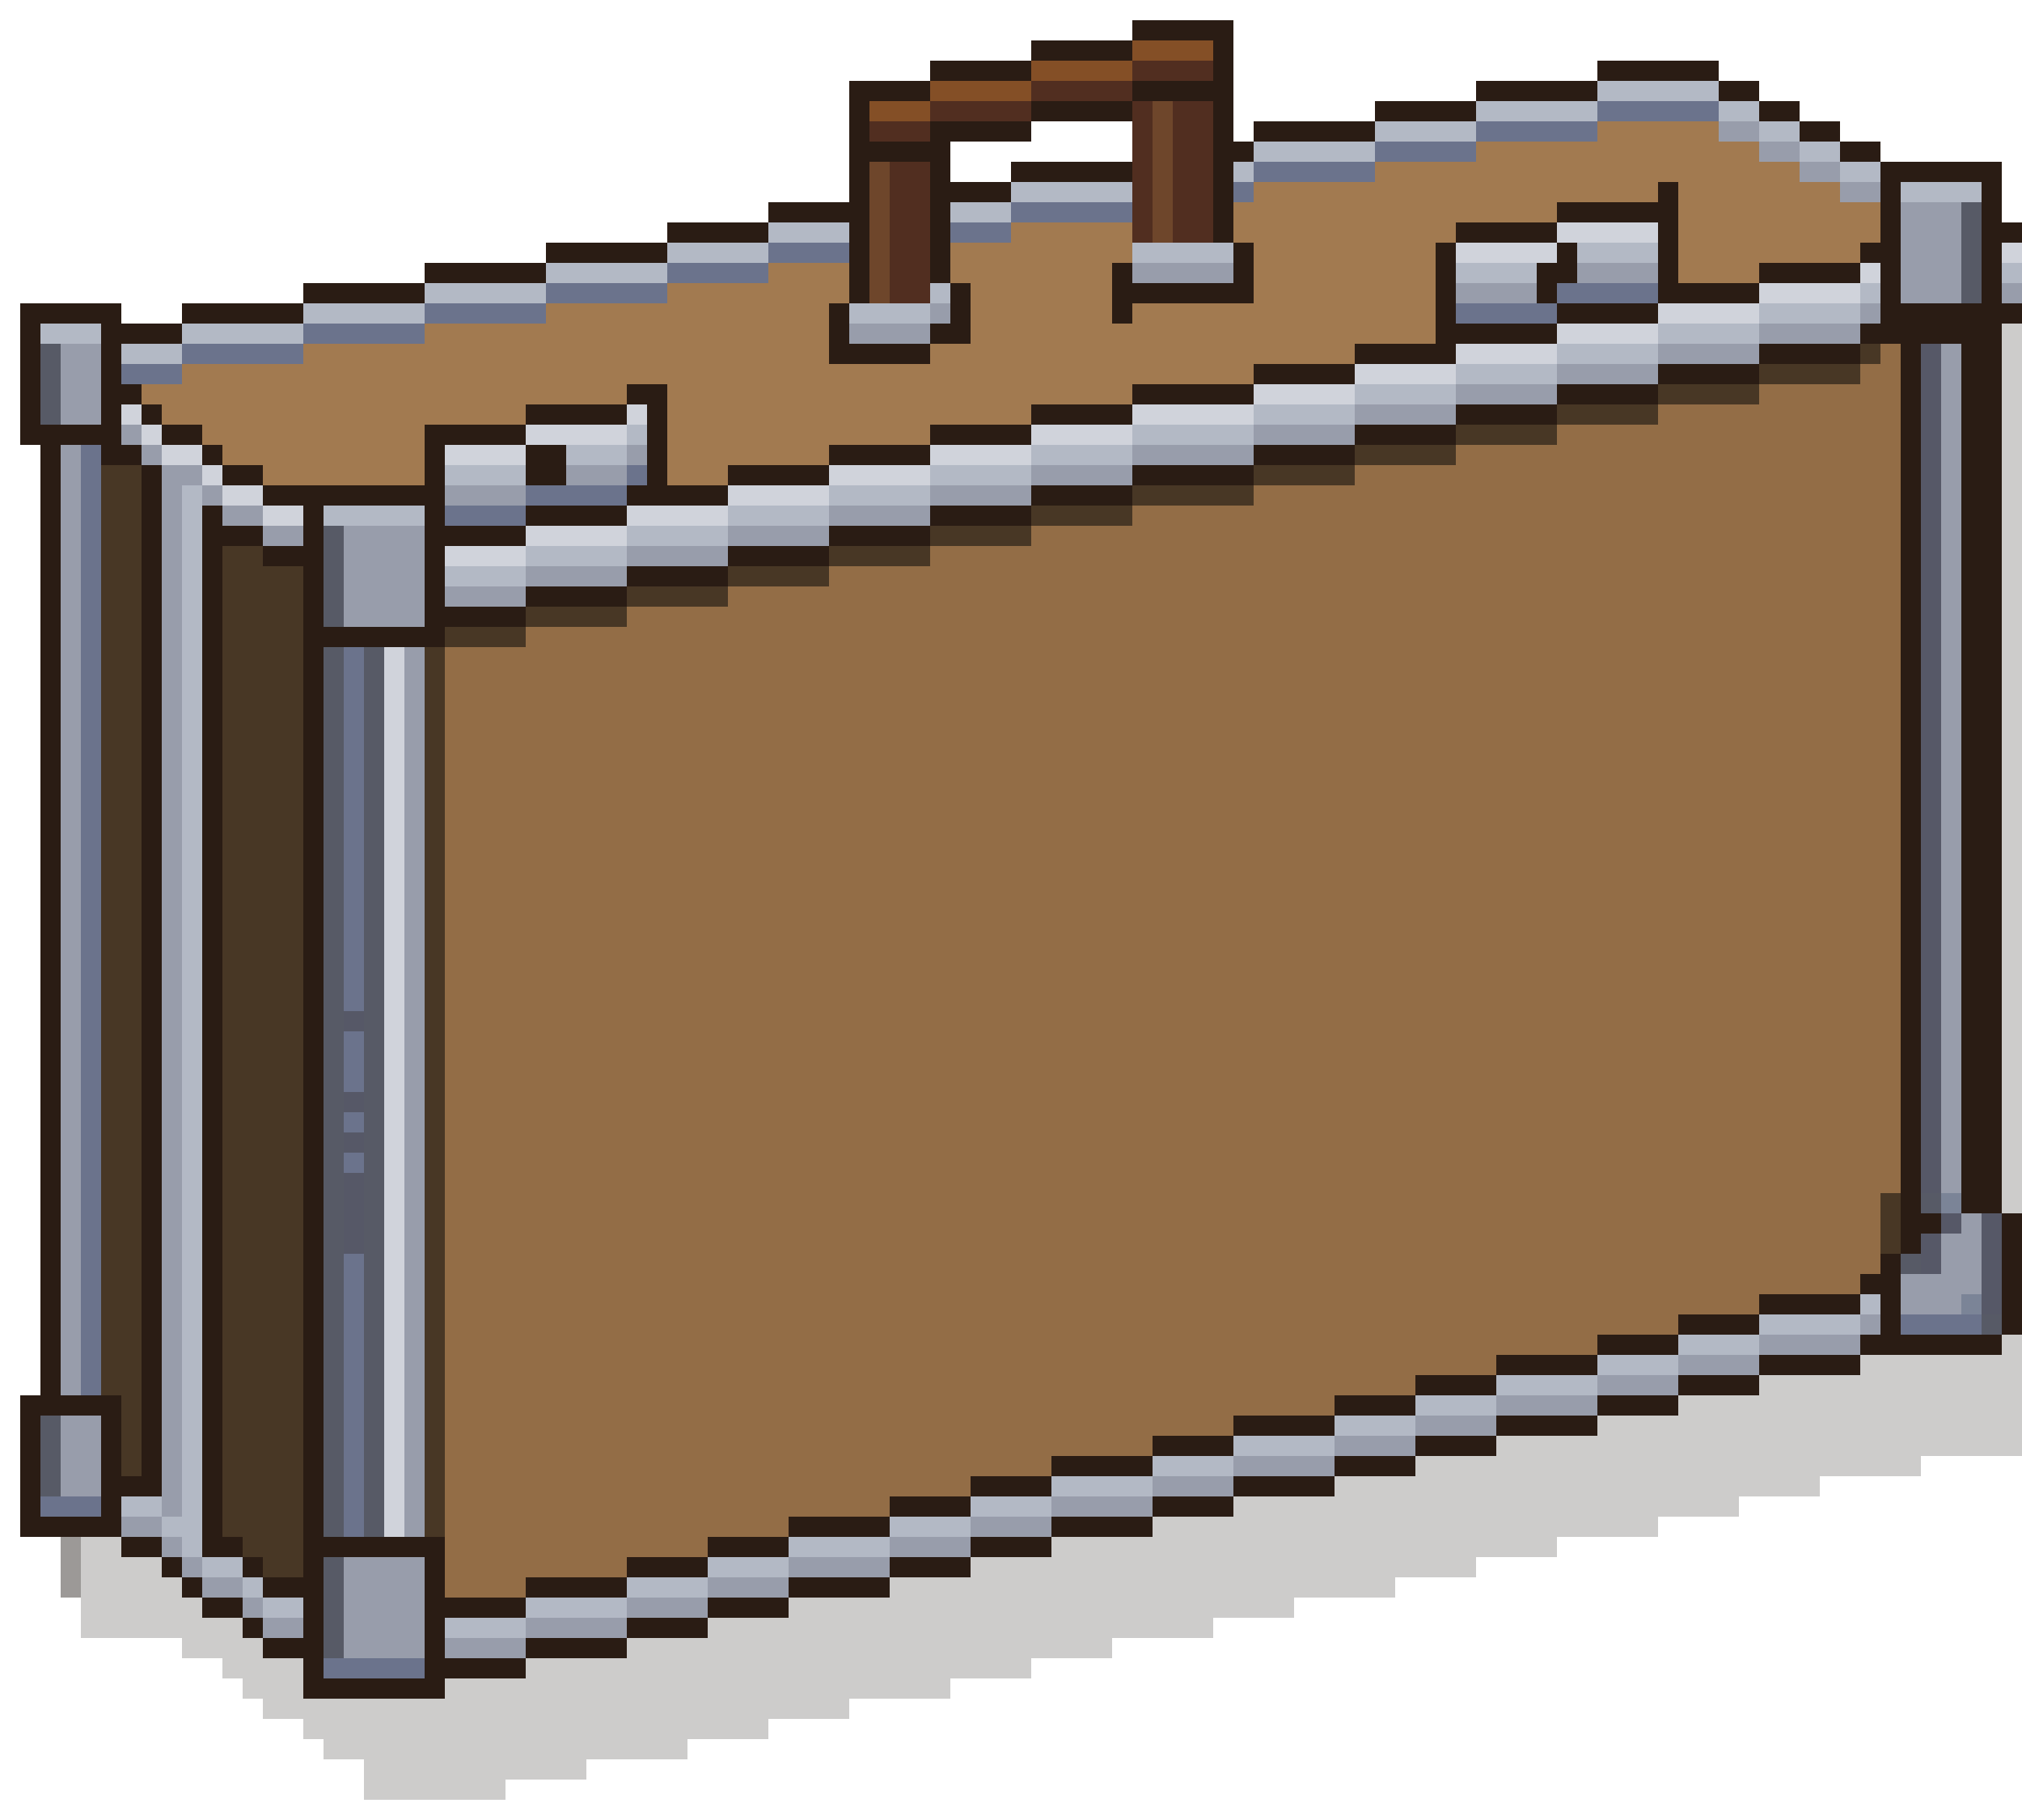
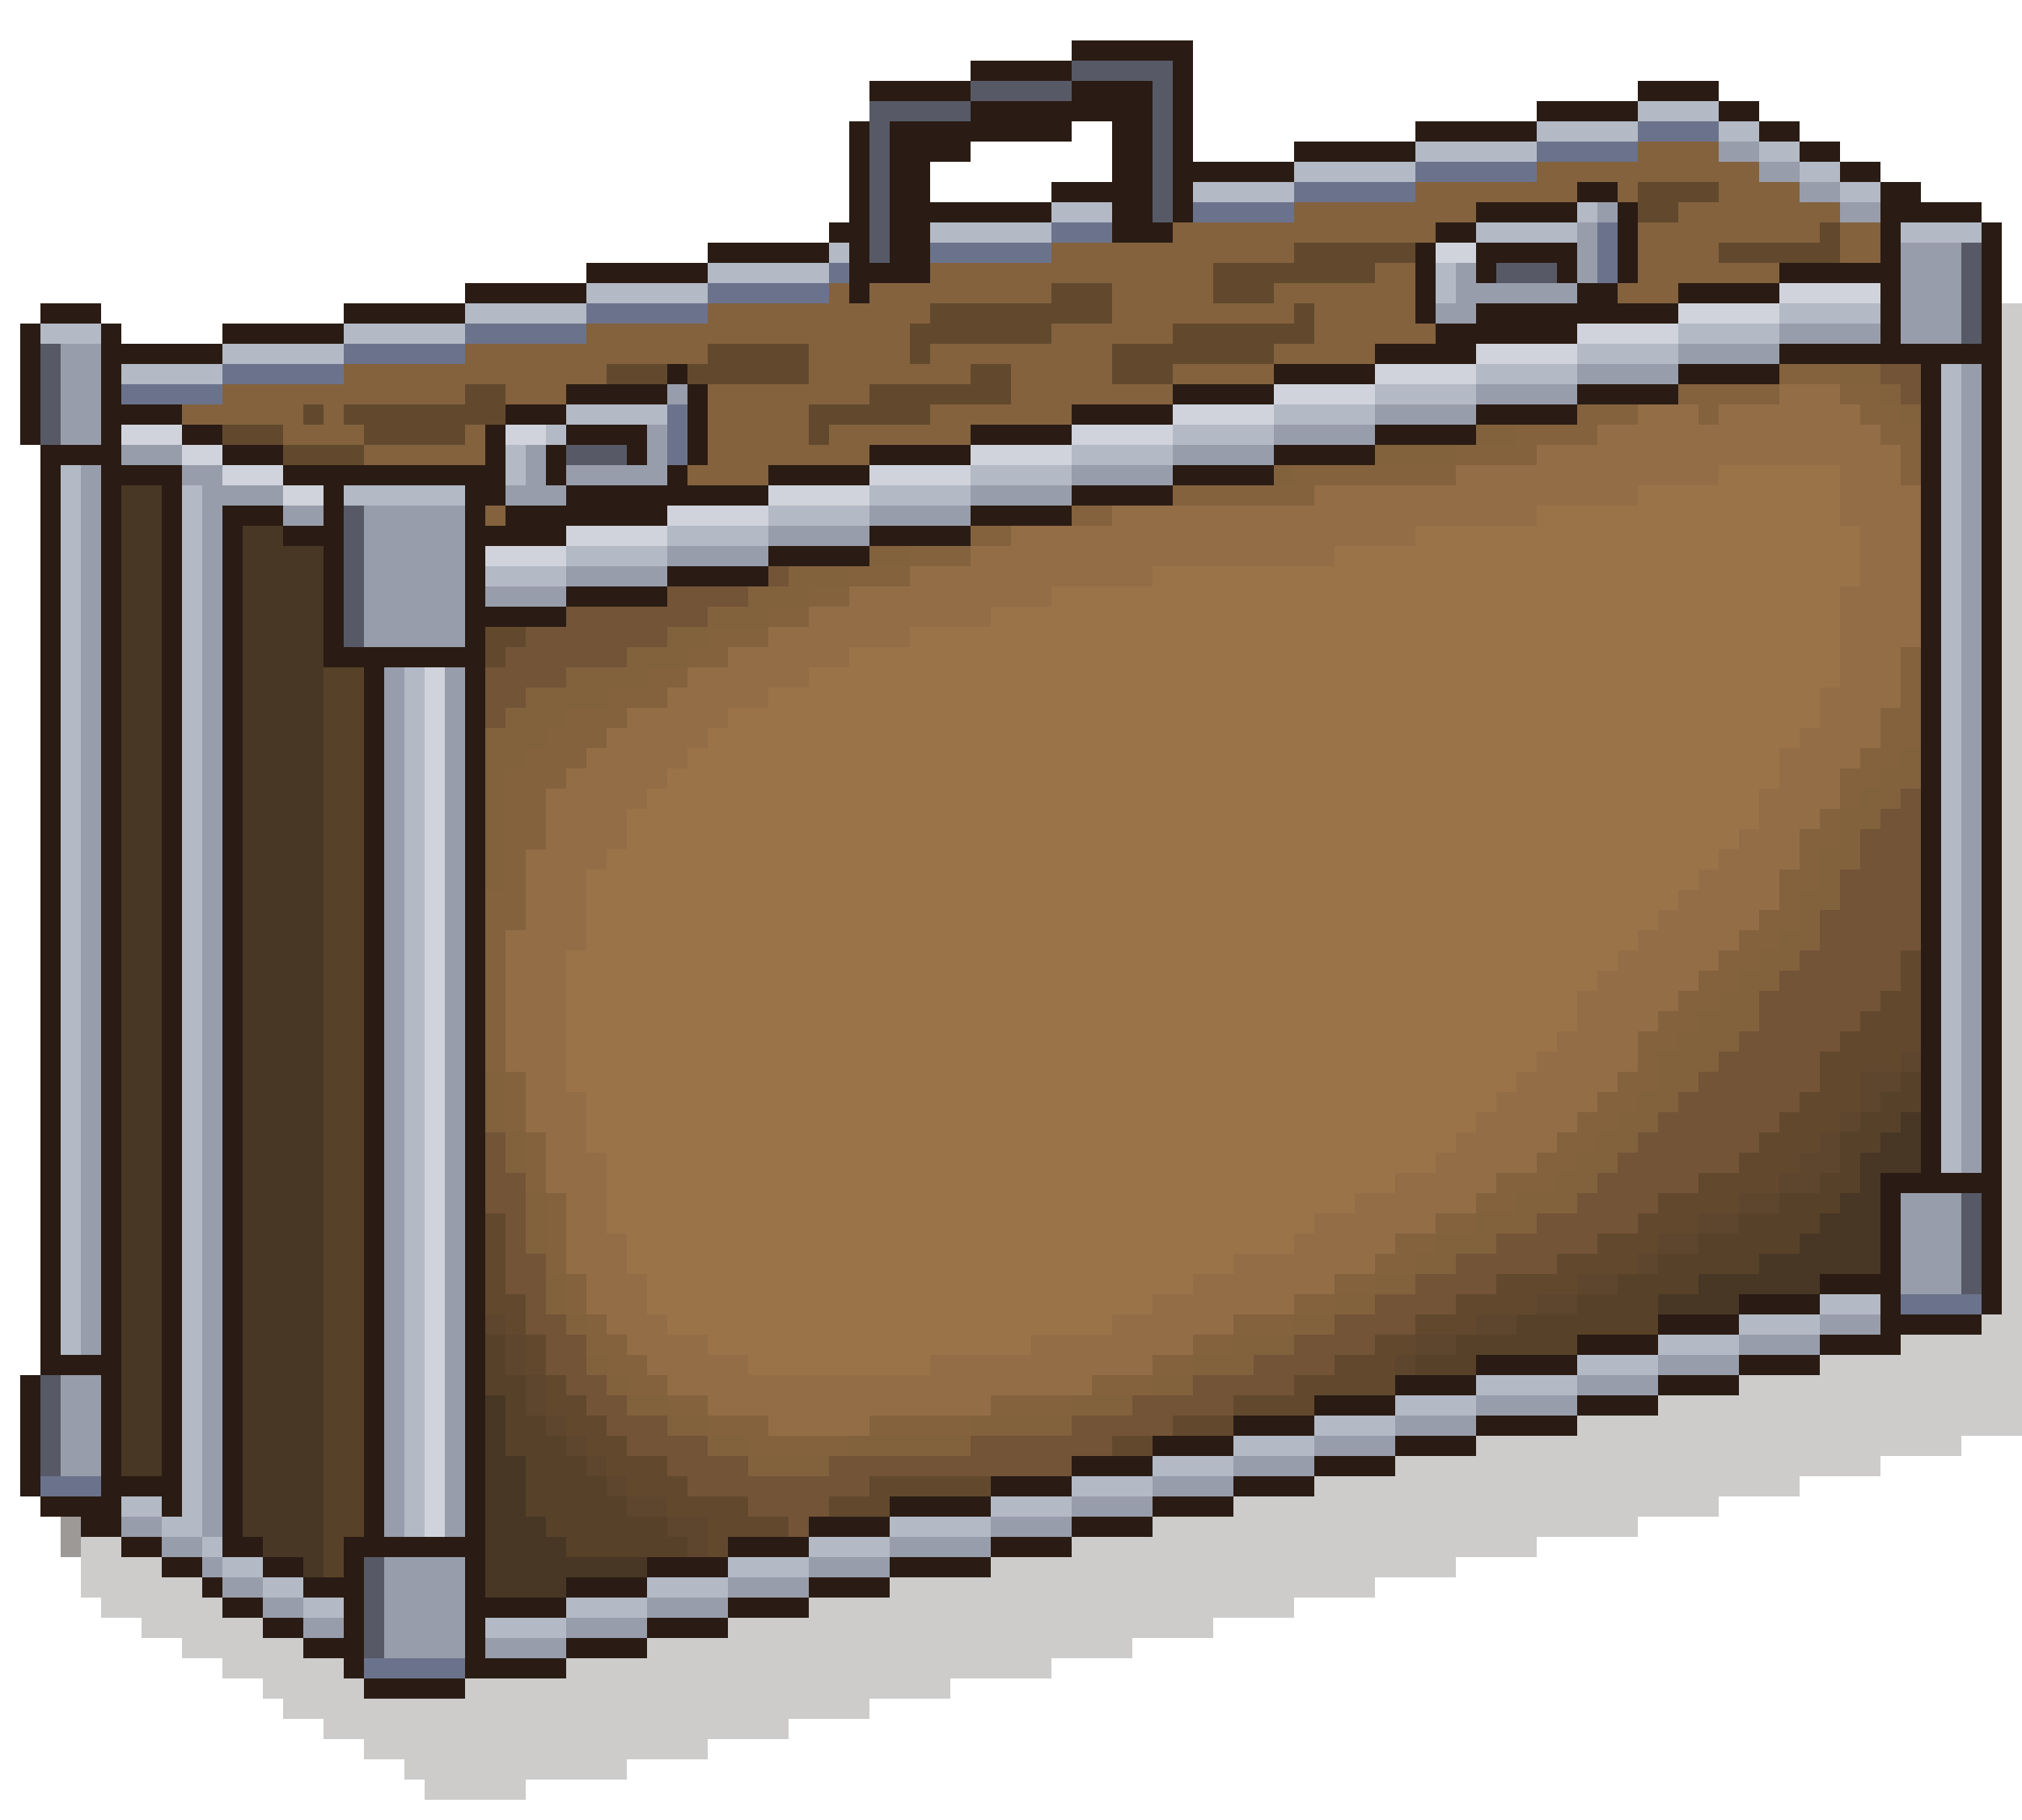
<svg xmlns="http://www.w3.org/2000/svg" viewBox="0 0 100 90" width="100" height="90" shape-rendering="crispEdges">
-   <path fill="#936d46" d="M93 17h1v1h-1zM92 18h2v1h-2zM87 19h7v1h-7zM82 20h12v1h-12zM77 21h17v1h-17zM72 22h22v1h-22zM67 23h27v1h-27zM62 24h32v1h-32zM56 25h38v1h-38zM51 26h43v1h-43zM46 27h48v1h-48zM41 28h53v1h-53zM36 29h58v1h-58zM31 30h63v1h-63zM26 31h68v1h-68zM22 32h72v27h-72zM22 59h71v4h-71zM22 63h70v1h-70zM22 64h65v1h-65zM22 65h61v1h-61zM22 66h57v1h-57zM22 67h52v1h-52zM22 68h48v1h-48zM22 69h44v1h-44zM22 70h39v1h-39zM22 71h35v1h-35zM22 72h30v1h-30zM22 73h26v1h-26zM22 74h22v1h-22zM22 75h17v1h-17zM22 76h13v1h-13zM22 77h9v1h-9zM22 78h4v1h-4z" />
-   <path fill="#2a1c14" d="M56 1h5v1h-5zM51 2h5v1h-5zM60 2h1v2h-1zM46 3h5v1h-5zM79 3h6v1h-6zM42 4h4v1h-4zM56 4h5v1h-5zM73 4h6v1h-6zM85 4h2v1h-2zM42 5h1v2h-1zM51 5h5v1h-5zM60 5h1v2h-1zM68 5h5v1h-5zM87 5h2v1h-2zM46 6h5v1h-5zM62 6h6v1h-6zM89 6h2v1h-2zM42 7h5v1h-5zM60 7h2v1h-2zM91 7h2v1h-2zM42 8h1v2h-1zM46 8h1v1h-1zM50 8h6v1h-6zM60 8h1v4h-1zM93 8h6v1h-6zM46 9h4v1h-4zM82 9h1v1h-1zM93 9h1v3h-1zM98 9h1v2h-1zM38 10h5v1h-5zM46 10h1v4h-1zM77 10h6v1h-6zM33 11h5v1h-5zM42 11h1v4h-1zM72 11h5v1h-5zM82 11h1v3h-1zM98 11h2v1h-2zM27 12h6v1h-6zM61 12h1v2h-1zM71 12h1v4h-1zM77 12h1v1h-1zM92 12h2v1h-2zM98 12h1v3h-1zM21 13h6v1h-6zM55 13h1v1h-1zM76 13h2v1h-2zM87 13h5v1h-5zM93 13h1v2h-1zM15 14h6v1h-6zM47 14h1v2h-1zM55 14h7v1h-7zM76 14h1v1h-1zM82 14h5v1h-5zM1 15h5v1h-5zM9 15h6v1h-6zM41 15h1v2h-1zM55 15h1v1h-1zM77 15h5v1h-5zM93 15h7v1h-7zM1 16h1v5h-1zM5 16h4v1h-4zM46 16h2v1h-2zM71 16h6v1h-6zM92 16h7v1h-7zM5 17h1v2h-1zM41 17h5v1h-5zM67 17h5v1h-5zM87 17h5v1h-5zM94 17h1v43h-1zM97 17h2v43h-2zM62 18h5v1h-5zM82 18h5v1h-5zM5 19h2v1h-2zM31 19h2v1h-2zM56 19h6v1h-6zM77 19h5v1h-5zM5 20h1v1h-1zM7 20h1v1h-1zM26 20h5v1h-5zM32 20h1v4h-1zM51 20h5v1h-5zM72 20h5v1h-5zM1 21h5v1h-5zM8 21h2v1h-2zM21 21h5v1h-5zM46 21h5v1h-5zM67 21h5v1h-5zM2 22h1v47h-1zM5 22h2v1h-2zM10 22h1v1h-1zM21 22h1v2h-1zM26 22h2v2h-2zM41 22h5v1h-5zM62 22h5v1h-5zM7 23h1v50h-1zM11 23h2v1h-2zM36 23h5v1h-5zM56 23h6v1h-6zM13 24h9v1h-9zM31 24h5v1h-5zM51 24h5v1h-5zM10 25h1v1h-1zM15 25h1v2h-1zM21 25h1v1h-1zM26 25h5v1h-5zM46 25h5v1h-5zM10 26h3v1h-3zM21 26h5v1h-5zM41 26h5v1h-5zM10 27h1v49h-1zM13 27h3v1h-3zM21 27h1v3h-1zM36 27h5v1h-5zM15 28h1v3h-1zM31 28h5v1h-5zM26 29h5v1h-5zM21 30h5v1h-5zM15 31h7v1h-7zM15 32h1v44h-1zM94 60h2v1h-2zM99 60h1v6h-1zM94 61h1v1h-1zM93 62h1v1h-1zM92 63h2v1h-2zM87 64h5v1h-5zM93 64h1v2h-1zM83 65h4v1h-4zM79 66h4v1h-4zM92 66h7v1h-7zM74 67h5v1h-5zM87 67h5v1h-5zM70 68h4v1h-4zM83 68h4v1h-4zM1 69h5v1h-5zM66 69h4v1h-4zM79 69h4v1h-4zM1 70h1v5h-1zM5 70h1v3h-1zM61 70h5v1h-5zM74 70h5v1h-5zM57 71h4v1h-4zM70 71h4v1h-4zM52 72h5v1h-5zM66 72h4v1h-4zM5 73h3v1h-3zM48 73h4v1h-4zM61 73h5v1h-5zM5 74h1v1h-1zM44 74h4v1h-4zM57 74h4v1h-4zM1 75h5v1h-5zM39 75h5v1h-5zM52 75h5v1h-5zM6 76h2v1h-2zM10 76h2v1h-2zM15 76h7v1h-7zM35 76h4v1h-4zM48 76h4v1h-4zM8 77h1v1h-1zM12 77h1v1h-1zM15 77h1v1h-1zM21 77h1v2h-1zM31 77h4v1h-4zM44 77h4v1h-4zM9 78h1v1h-1zM13 78h3v1h-3zM26 78h5v1h-5zM39 78h5v1h-5zM10 79h2v1h-2zM15 79h1v2h-1zM21 79h5v1h-5zM35 79h4v1h-4zM12 80h1v1h-1zM21 80h1v2h-1zM31 80h4v1h-4zM13 81h3v1h-3zM26 81h5v1h-5zM15 82h1v1h-1zM21 82h5v1h-5zM15 83h7v1h-7z" />
-   <path fill="#a27a50" d="M79 6h6v1h-6zM73 7h14v1h-14zM68 8h21v1h-21zM62 9h20v1h-20zM83 9h8v1h-8zM61 10h16v1h-16zM83 10h10v2h-10zM50 11h6v1h-6zM61 11h11v1h-11zM47 12h9v1h-9zM62 12h9v3h-9zM83 12h9v1h-9zM38 13h4v1h-4zM47 13h8v1h-8zM83 13h4v1h-4zM33 14h9v1h-9zM48 14h7v2h-7zM27 15h14v1h-14zM56 15h15v1h-15zM21 16h20v1h-20zM48 16h23v1h-23zM15 17h26v1h-26zM46 17h21v1h-21zM9 18h53v1h-53zM7 19h24v1h-24zM33 19h23v1h-23zM8 20h18v1h-18zM33 20h18v1h-18zM10 21h11v1h-11zM33 21h13v1h-13zM11 22h10v1h-10zM33 22h8v1h-8zM13 23h8v1h-8zM33 23h3v1h-3z" />
-   <path fill="#989dab" d="M85 6h2v1h-2zM87 7h2v1h-2zM89 8h2v1h-2zM91 9h2v1h-2zM94 10h3v5h-3zM56 13h5v1h-5zM78 13h4v1h-4zM72 14h4v1h-4zM99 14h1v1h-1zM46 15h1v1h-1zM92 15h1v1h-1zM42 16h4v1h-4zM87 16h5v1h-5zM3 17h2v4h-2zM82 17h5v1h-5zM96 17h1v42h-1zM77 18h5v1h-5zM72 19h5v1h-5zM67 20h5v1h-5zM6 21h1v1h-1zM62 21h5v1h-5zM3 22h1v47h-1zM7 22h1v1h-1zM31 22h1v1h-1zM56 22h6v1h-6zM8 23h2v1h-2zM28 23h3v1h-3zM51 23h5v1h-5zM8 24h1v51h-1zM10 24h1v1h-1zM22 24h4v1h-4zM46 24h5v1h-5zM11 25h2v1h-2zM41 25h5v1h-5zM13 26h2v1h-2zM17 26h4v5h-4zM36 26h5v1h-5zM31 27h5v1h-5zM26 28h5v1h-5zM22 29h4v1h-4zM20 32h1v44h-1zM97 60h1v1h-1zM96 61h2v2h-2zM94 63h4v1h-4zM94 64h3v1h-3zM92 65h1v1h-1zM87 66h5v1h-5zM83 67h4v1h-4zM79 68h4v1h-4zM74 69h5v1h-5zM3 70h2v4h-2zM70 70h4v1h-4zM66 71h4v1h-4zM61 72h5v1h-5zM57 73h4v1h-4zM52 74h5v1h-5zM6 75h2v1h-2zM48 75h4v1h-4zM8 76h1v1h-1zM44 76h4v1h-4zM9 77h1v1h-1zM17 77h4v5h-4zM39 77h5v1h-5zM10 78h2v1h-2zM35 78h4v1h-4zM12 79h1v1h-1zM31 79h4v1h-4zM13 80h2v1h-2zM26 80h5v1h-5zM22 81h4v1h-4z" />
-   <path fill="#483725" d="M92 17h1v1h-1zM87 18h5v1h-5zM82 19h5v1h-5zM77 20h5v1h-5zM72 21h5v1h-5zM67 22h5v1h-5zM5 23h2v46h-2zM62 23h5v1h-5zM56 24h6v1h-6zM51 25h5v1h-5zM46 26h5v1h-5zM11 27h2v1h-2zM41 27h5v1h-5zM11 28h4v48h-4zM36 28h5v1h-5zM31 29h5v1h-5zM26 30h5v1h-5zM22 31h4v1h-4zM21 32h1v44h-1zM93 59h1v3h-1zM6 69h1v4h-1zM12 76h3v1h-3zM13 77h2v1h-2z" />
-   <path fill="#b3b9c5" d="M79 4h6v1h-6zM73 5h6v1h-6zM85 5h2v1h-2zM68 6h5v1h-5zM87 6h2v1h-2zM62 7h6v1h-6zM89 7h2v1h-2zM61 8h1v1h-1zM91 8h2v1h-2zM50 9h6v1h-6zM94 9h4v1h-4zM47 10h3v1h-3zM38 11h4v1h-4zM33 12h5v1h-5zM56 12h5v1h-5zM78 12h4v1h-4zM27 13h6v1h-6zM72 13h4v1h-4zM99 13h1v1h-1zM21 14h6v1h-6zM46 14h1v1h-1zM92 14h1v1h-1zM15 15h6v1h-6zM42 15h4v1h-4zM87 15h5v1h-5zM2 16h3v1h-3zM9 16h6v1h-6zM82 16h5v1h-5zM6 17h3v1h-3zM77 17h5v1h-5zM72 18h5v1h-5zM67 19h5v1h-5zM62 20h5v1h-5zM31 21h1v1h-1zM56 21h6v1h-6zM28 22h3v1h-3zM51 22h5v1h-5zM22 23h4v1h-4zM46 23h5v1h-5zM9 24h1v51h-1zM41 24h5v1h-5zM16 25h5v1h-5zM36 25h5v1h-5zM31 26h5v1h-5zM26 27h5v1h-5zM22 28h4v1h-4zM92 64h1v1h-1zM87 65h5v1h-5zM83 66h4v1h-4zM79 67h4v1h-4zM74 68h5v1h-5zM70 69h4v1h-4zM66 70h4v1h-4zM61 71h5v1h-5zM57 72h4v1h-4zM52 73h5v1h-5zM6 74h2v1h-2zM48 74h4v1h-4zM8 75h2v1h-2zM44 75h4v1h-4zM9 76h1v1h-1zM39 76h5v1h-5zM10 77h2v1h-2zM35 77h4v1h-4zM12 78h1v1h-1zM31 78h4v1h-4zM13 79h2v1h-2zM26 79h5v1h-5zM22 80h4v1h-4z" />
-   <path fill="#6b738c" d="M79 5h6v1h-6zM73 6h6v1h-6zM68 7h5v1h-5zM62 8h6v1h-6zM61 9h1v1h-1zM50 10h6v1h-6zM47 11h3v1h-3zM38 12h4v1h-4zM33 13h5v1h-5zM27 14h6v1h-6zM77 14h5v1h-5zM21 15h6v1h-6zM72 15h5v1h-5zM15 16h6v1h-6zM9 17h6v1h-6zM6 18h3v1h-3zM4 22h1v47h-1zM31 23h1v1h-1zM26 24h5v1h-5zM22 25h4v1h-4zM17 32h1v18h-1zM17 51h1v3h-1zM17 55h1v1h-1zM17 57h1v1h-1zM17 62h1v14h-1zM94 65h4v1h-4zM2 74h3v1h-3zM16 82h5v1h-5z" />
-   <path fill="#d0d3db" d="M77 11h5v1h-5zM72 12h5v1h-5zM99 12h1v1h-1zM92 13h1v1h-1zM87 14h5v1h-5zM82 15h5v1h-5zM77 16h5v1h-5zM72 17h5v1h-5zM67 18h5v1h-5zM62 19h5v1h-5zM6 20h1v1h-1zM31 20h1v1h-1zM56 20h6v1h-6zM7 21h1v1h-1zM26 21h5v1h-5zM51 21h5v1h-5zM8 22h2v1h-2zM22 22h4v1h-4zM46 22h5v1h-5zM10 23h1v1h-1zM41 23h5v1h-5zM11 24h2v1h-2zM36 24h5v1h-5zM13 25h2v1h-2zM31 25h5v1h-5zM26 26h5v1h-5zM22 27h4v1h-4zM19 32h1v44h-1z" />
-   <path fill="#575a66" d="M97 10h1v5h-1zM2 17h1v4h-1zM16 26h1v5h-1zM16 32h1v44h-1zM18 32h1v44h-1zM95 59h1v1h-1zM94 62h1v1h-1zM98 65h1v1h-1zM2 70h1v4h-1zM16 77h1v5h-1z" />
-   <path fill="#565867" d="M95 17h1v42h-1zM17 50h1v1h-1zM17 54h1v1h-1zM17 56h1v1h-1zM17 58h1v4h-1zM96 60h1v1h-1zM98 60h1v5h-1zM95 61h1v2h-1z" />
-   <path fill="#512e20" d="M56 3h4v1h-4zM51 4h5v1h-5zM46 5h5v1h-5zM56 5h1v7h-1zM58 5h2v7h-2zM43 6h3v1h-3zM44 8h2v7h-2z" />
-   <path fill="#844f26" d="M56 2h4v1h-4zM51 3h5v1h-5zM46 4h5v1h-5zM43 5h3v1h-3z" />
-   <path fill="#6e462b" d="M57 5h1v7h-1zM43 8h1v7h-1z" />
-   <path fill="#7b8497" d="M96 59h1v1h-1zM97 64h1v1h-1z" />
-   <path fill="#3a3430" fill-opacity="0.5" d="M3 76h1v3h-1z" />
-   <path fill="#3a3430" fill-opacity="0.25" d="M99 16h1v44h-1zM99 66h1v1h-1zM92 67h8v1h-8zM87 68h13v1h-13zM83 69h17v1h-17zM79 70h21v1h-21zM74 71h26v1h-26zM70 72h25v1h-25zM66 73h24v1h-24zM61 74h25v1h-25zM57 75h25v1h-25zM4 76h2v1h-2zM52 76h25v1h-25zM4 77h4v1h-4zM48 77h25v1h-25zM4 78h5v1h-5zM44 78h25v1h-25zM4 79h6v1h-6zM39 79h25v1h-25zM4 80h8v1h-8zM35 80h25v1h-25zM9 81h4v1h-4zM31 81h24v1h-24zM11 82h4v1h-4zM26 82h25v1h-25zM12 83h3v1h-3zM22 83h25v1h-25zM13 84h29v1h-29zM15 85h23v1h-23zM16 86h18v1h-18zM18 87h11v1h-11zM18 88h7v1h-7z" />
+   <path fill="#9a7349" d="M85 23h6v1h-6zM81 24h10v1h-10zM76 25h15v1h-15zM70 26h22v1h-22zM66 27h26v1h-26zM57 28h35v1h-35zM52 29h39v1h-39zM49 30h42v1h-42zM45 31h46v1h-46zM42 32h49v1h-49zM40 33h51v1h-51zM38 34h52v1h-52zM36 35h54v1h-54zM35 36h54v1h-54zM34 37h54v1h-54zM33 38h55v1h-55zM32 39h55v1h-55zM31 40h56v1h-56zM31 41h55v1h-55zM30 42h55v1h-55zM29 43h55v1h-55zM29 44h54v1h-54zM29 45h53v1h-53zM29 46h52v1h-52zM28 47h52v1h-52zM28 48h51v1h-51zM28 49h50v2h-50zM28 51h49v1h-49zM28 52h48v1h-48zM28 53h47v1h-47zM29 54h45v1h-45zM29 55h44v1h-44zM29 56h43v1h-43zM30 57h41v1h-41zM30 58h39v1h-39zM30 59h37v1h-37zM30 60h35v1h-35zM31 61h33v1h-33zM31 62h30v1h-30zM32 63h27v1h-27zM32 64h25v1h-25zM33 65h22v1h-22zM35 66h16v1h-16zM37 67h9v1h-9z" />
+   <path fill="#2a1c14" d="M53 2h6v1h-6zM48 3h5v1h-5zM58 3h1v5h-1zM43 4h5v1h-5zM53 4h4v1h-4zM81 4h4v1h-4zM48 5h9v1h-9zM76 5h5v1h-5zM85 5h2v1h-2zM42 6h1v5h-1zM44 6h9v1h-9zM55 6h2v3h-2zM70 6h6v1h-6zM87 6h2v1h-2zM44 7h4v1h-4zM64 7h6v1h-6zM89 7h2v1h-2zM44 8h2v2h-2zM58 8h6v1h-6zM91 8h2v1h-2zM52 9h5v1h-5zM58 9h1v2h-1zM78 9h2v1h-2zM93 9h2v1h-2zM44 10h8v1h-8zM55 10h2v1h-2zM73 10h5v1h-5zM80 10h1v4h-1zM93 10h5v1h-5zM41 11h2v1h-2zM44 11h2v2h-2zM55 11h3v1h-3zM71 11h2v1h-2zM93 11h1v2h-1zM98 11h1v6h-1zM35 12h6v1h-6zM42 12h1v1h-1zM70 12h1v4h-1zM73 12h5v1h-5zM29 13h6v1h-6zM42 13h4v1h-4zM73 13h1v1h-1zM77 13h1v1h-1zM88 13h6v1h-6zM23 14h6v1h-6zM42 14h1v1h-1zM78 14h2v1h-2zM83 14h5v1h-5zM93 14h1v3h-1zM2 15h3v1h-3zM17 15h6v1h-6zM73 15h10v1h-10zM1 16h1v6h-1zM5 16h1v1h-1zM11 16h6v1h-6zM71 16h7v1h-7zM5 17h6v1h-6zM68 17h5v1h-5zM88 17h11v1h-11zM5 18h1v2h-1zM33 18h1v1h-1zM63 18h5v1h-5zM83 18h5v1h-5zM95 18h1v40h-1zM98 18h1v40h-1zM28 19h5v1h-5zM34 19h1v4h-1zM58 19h5v1h-5zM78 19h5v1h-5zM5 20h4v1h-4zM25 20h3v1h-3zM53 20h5v1h-5zM73 20h5v1h-5zM5 21h1v1h-1zM9 21h2v1h-2zM24 21h1v2h-1zM28 21h4v1h-4zM48 21h5v1h-5zM68 21h5v1h-5zM2 22h4v1h-4zM11 22h3v1h-3zM27 22h1v2h-1zM31 22h1v1h-1zM43 22h5v1h-5zM63 22h5v1h-5zM2 23h1v44h-1zM5 23h4v1h-4zM14 23h11v1h-11zM33 23h1v1h-1zM38 23h5v1h-5zM58 23h5v1h-5zM5 24h1v43h-1zM8 24h1v49h-1zM16 24h1v2h-1zM23 24h2v1h-2zM28 24h10v1h-10zM53 24h5v1h-5zM11 25h3v1h-3zM23 25h1v1h-1zM25 25h8v1h-8zM48 25h5v1h-5zM11 26h1v50h-1zM14 26h3v1h-3zM23 26h5v1h-5zM43 26h5v1h-5zM16 27h1v5h-1zM23 27h1v3h-1zM38 27h5v1h-5zM33 28h5v1h-5zM28 29h5v1h-5zM23 30h5v1h-5zM23 31h1v1h-1zM16 32h8v1h-8zM18 33h1v43h-1zM23 33h1v43h-1zM93 58h6v1h-6zM93 59h1v4h-1zM98 59h1v6h-1zM90 63h4v1h-4zM86 64h4v1h-4zM93 64h1v1h-1zM82 65h4v1h-4zM93 65h5v1h-5zM78 66h4v1h-4zM90 66h4v1h-4zM2 67h4v1h-4zM73 67h5v1h-5zM86 67h4v1h-4zM1 68h1v6h-1zM5 68h1v5h-1zM69 68h4v1h-4zM82 68h4v1h-4zM65 69h4v1h-4zM78 69h4v1h-4zM61 70h4v1h-4zM73 70h5v1h-5zM57 71h4v1h-4zM69 71h4v1h-4zM53 72h4v1h-4zM65 72h4v1h-4zM5 73h4v1h-4zM49 73h4v1h-4zM61 73h4v1h-4zM2 74h4v1h-4zM8 74h1v1h-1zM44 74h5v1h-5zM57 74h4v1h-4zM4 75h2v1h-2zM40 75h4v1h-4zM53 75h4v1h-4zM6 76h2v1h-2zM11 76h2v1h-2zM17 76h7v1h-7zM36 76h4v1h-4zM49 76h4v1h-4zM8 77h2v1h-2zM13 77h2v1h-2zM17 77h1v1h-1zM23 77h1v2h-1zM32 77h4v1h-4zM44 77h5v1h-5zM10 78h1v1h-1zM15 78h3v1h-3zM28 78h4v1h-4zM40 78h4v1h-4zM11 79h2v1h-2zM17 79h1v2h-1zM23 79h5v1h-5zM36 79h4v1h-4zM13 80h2v1h-2zM23 80h1v2h-1zM32 80h4v1h-4zM15 81h3v1h-3zM28 81h4v1h-4zM17 82h1v1h-1zM23 82h5v1h-5zM18 83h5v1h-5z" />
+   <path fill="#936d46" d="M88 19h3v1h-3zM81 20h3v1h-3zM85 20h7v1h-7zM79 21h14v1h-14zM76 22h18v1h-18zM72 23h13v1h-13zM91 23h3v1h-3zM65 24h16v1h-16zM91 24h4v2h-4zM55 25h21v1h-21zM50 26h20v1h-20zM92 26h3v3h-3zM48 27h18v1h-18zM45 28h12v1h-12zM42 29h10v1h-10zM91 29h4v3h-4zM40 30h9v1h-9zM38 31h7v1h-7zM36 32h6v1h-6zM91 32h3v2h-3zM34 33h6v1h-6zM33 34h5v1h-5zM90 34h4v1h-4zM31 35h5v1h-5zM90 35h3v1h-3zM30 36h5v1h-5zM89 36h4v1h-4zM29 37h5v1h-5zM88 37h4v1h-4zM28 38h5v1h-5zM88 38h3v1h-3zM27 39h5v1h-5zM87 39h4v1h-4zM27 40h4v2h-4zM87 40h3v1h-3zM86 41h3v1h-3zM26 42h4v1h-4zM85 42h4v1h-4zM26 43h3v3h-3zM84 43h4v1h-4zM83 44h5v1h-5zM82 45h5v1h-5zM25 46h4v1h-4zM81 46h5v1h-5zM25 47h3v6h-3zM80 47h5v1h-5zM79 48h5v1h-5zM78 49h5v1h-5zM78 50h4v1h-4zM77 51h4v1h-4zM76 52h5v1h-5zM26 53h2v1h-2zM75 53h5v1h-5zM26 54h3v2h-3zM74 54h5v1h-5zM73 55h5v1h-5zM27 56h2v1h-2zM72 56h5v1h-5zM27 57h3v2h-3zM71 57h5v1h-5zM69 58h5v1h-5zM28 59h2v2h-2zM67 59h6v1h-6zM65 60h6v1h-6zM28 61h3v2h-3zM64 61h5v1h-5zM61 62h7v1h-7zM29 63h3v2h-3zM59 63h7v1h-7zM57 64h7v1h-7zM30 65h3v1h-3zM55 65h6v1h-6zM31 66h4v1h-4zM51 66h8v1h-8zM32 67h5v1h-5zM46 67h11v1h-11zM33 68h21v1h-21zM35 69h14v1h-14zM38 70h5v1h-5z" />
+   <path fill="#84623e" d="M81 7h4v1h-4zM76 8h11v1h-11zM70 9h8v1h-8zM80 9h1v1h-1zM85 9h4v1h-4zM64 10h9v1h-9zM83 10h8v1h-8zM58 11h13v1h-13zM81 11h9v1h-9zM91 11h2v2h-2zM52 12h12v1h-12zM81 12h4v1h-4zM46 13h14v1h-14zM68 13h2v1h-2zM81 13h7v1h-7zM41 14h1v1h-1zM43 14h9v1h-9zM55 14h5v1h-5zM63 14h7v1h-7zM80 14h3v1h-3zM35 15h11v1h-11zM55 15h9v1h-9zM65 15h5v1h-5zM29 16h16v1h-16zM52 16h6v1h-6zM65 16h6v1h-6zM23 17h12v1h-12zM40 17h5v1h-5zM46 17h9v1h-9zM63 17h5v1h-5zM17 18h13v1h-13zM40 18h8v1h-8zM50 18h5v1h-5zM58 18h5v1h-5zM88 18h3v1h-3zM11 19h12v1h-12zM25 19h3v1h-3zM35 19h8v1h-8zM50 19h8v1h-8zM83 19h5v1h-5zM91 19h2v1h-2zM9 20h6v1h-6zM16 20h1v1h-1zM35 20h5v2h-5zM46 20h7v1h-7zM78 20h3v1h-3zM84 20h1v1h-1zM92 20h2v1h-2zM14 21h4v1h-4zM23 21h1v1h-1zM41 21h7v1h-7zM75 21h4v1h-4zM93 21h2v1h-2zM18 22h6v1h-6zM35 22h8v1h-8zM72 22h4v1h-4zM94 22h1v2h-1zM34 23h4v1h-4zM64 23h8v1h-8zM58 24h7v1h-7zM24 25h1v1h-1zM53 25h2v1h-2zM48 26h2v1h-2zM45 27h3v1h-3zM42 28h3v1h-3zM40 29h2v1h-2zM38 30h2v1h-2zM35 31h3v1h-3zM34 32h2v1h-2zM94 32h1v3h-1zM32 33h2v1h-2zM30 34h3v1h-3zM28 35h3v1h-3zM93 35h2v2h-2zM27 36h3v1h-3zM26 37h3v1h-3zM92 37h2v1h-2zM25 38h3v1h-3zM91 38h2v1h-2zM25 39h2v3h-2zM91 39h1v1h-1zM90 40h1v1h-1zM89 41h2v1h-2zM25 42h1v2h-1zM89 42h1v1h-1zM88 43h2v1h-2zM24 44h2v2h-2zM88 44h1v1h-1zM87 45h2v1h-2zM24 46h1v7h-1zM86 46h2v1h-2zM85 47h2v1h-2zM84 48h2v1h-2zM83 49h2v1h-2zM82 50h2v1h-2zM81 51h2v1h-2zM81 52h1v1h-1zM25 53h1v3h-1zM80 53h2v1h-2zM79 54h2v1h-2zM78 55h2v1h-2zM26 56h1v3h-1zM77 56h2v1h-2zM76 57h2v1h-2zM74 58h3v1h-3zM27 59h1v4h-1zM73 59h2v1h-2zM71 60h2v1h-2zM69 61h2v1h-2zM68 62h2v1h-2zM28 63h1v2h-1zM66 63h2v1h-2zM64 64h2v1h-2zM29 65h1v1h-1zM61 65h3v1h-3zM29 66h2v1h-2zM59 66h2v1h-2zM30 67h2v1h-2zM57 67h2v1h-2zM31 68h2v1h-2zM54 68h3v1h-3zM33 69h2v1h-2zM49 69h4v1h-4zM35 70h3v1h-3zM43 70h5v1h-5zM37 71h5v1h-5z" />
+   <path fill="#989dab" d="M85 7h2v1h-2zM87 8h2v1h-2zM89 9h2v1h-2zM79 10h1v1h-1zM91 10h2v1h-2zM78 11h1v3h-1zM94 12h3v5h-3zM72 13h1v1h-1zM72 14h6v1h-6zM71 15h2v1h-2zM88 16h5v1h-5zM3 17h2v5h-2zM83 17h5v1h-5zM78 18h5v1h-5zM97 18h1v40h-1zM33 19h1v1h-1zM73 19h5v1h-5zM68 20h5v1h-5zM32 21h1v2h-1zM63 21h5v1h-5zM6 22h3v1h-3zM26 22h1v2h-1zM58 22h5v1h-5zM4 23h1v44h-1zM9 23h2v1h-2zM28 23h5v1h-5zM53 23h5v1h-5zM10 24h4v1h-4zM25 24h3v1h-3zM48 24h5v1h-5zM10 25h1v51h-1zM14 25h2v1h-2zM18 25h5v7h-5zM43 25h5v1h-5zM38 26h5v1h-5zM33 27h5v1h-5zM28 28h5v1h-5zM24 29h4v1h-4zM19 33h1v43h-1zM22 33h1v43h-1zM94 59h3v5h-3zM90 65h3v1h-3zM86 66h4v1h-4zM82 67h4v1h-4zM3 68h2v5h-2zM78 68h4v1h-4zM73 69h5v1h-5zM69 70h4v1h-4zM65 71h4v1h-4zM61 72h4v1h-4zM57 73h4v1h-4zM53 74h4v1h-4zM6 75h2v1h-2zM49 75h4v1h-4zM8 76h2v1h-2zM44 76h5v1h-5zM10 77h1v1h-1zM19 77h4v5h-4zM40 77h4v1h-4zM11 78h2v1h-2zM36 78h4v1h-4zM13 79h2v1h-2zM32 79h4v1h-4zM15 80h2v1h-2zM28 80h4v1h-4zM24 81h4v1h-4z" />
+   <path fill="#b3b9c5" d="M81 5h4v1h-4zM76 6h5v1h-5zM85 6h2v1h-2zM70 7h6v1h-6zM87 7h2v1h-2zM64 8h6v1h-6zM89 8h2v1h-2zM59 9h5v1h-5zM91 9h2v1h-2zM52 10h3v1h-3zM78 10h1v1h-1zM46 11h6v1h-6zM73 11h5v1h-5zM94 11h4v1h-4zM41 12h1v1h-1zM35 13h6v1h-6zM71 13h1v2h-1zM29 14h6v1h-6zM23 15h6v1h-6zM88 15h5v1h-5zM2 16h3v1h-3zM17 16h6v1h-6zM83 16h5v1h-5zM11 17h6v1h-6zM78 17h5v1h-5zM6 18h5v1h-5zM73 18h5v1h-5zM96 18h1v40h-1zM68 19h5v1h-5zM28 20h5v1h-5zM63 20h5v1h-5zM27 21h1v1h-1zM58 21h5v1h-5zM25 22h1v2h-1zM53 22h5v1h-5zM3 23h1v44h-1zM48 23h5v1h-5zM9 24h1v51h-1zM17 24h6v1h-6zM43 24h5v1h-5zM38 25h5v1h-5zM33 26h5v1h-5zM28 27h5v1h-5zM24 28h4v1h-4zM20 33h1v43h-1zM90 64h3v1h-3zM86 65h4v1h-4zM82 66h4v1h-4zM78 67h4v1h-4zM73 68h5v1h-5zM69 69h4v1h-4zM65 70h4v1h-4zM61 71h4v1h-4zM57 72h4v1h-4zM53 73h4v1h-4zM6 74h2v1h-2zM49 74h4v1h-4zM8 75h2v1h-2zM44 75h5v1h-5zM10 76h1v1h-1zM40 76h4v1h-4zM11 77h2v1h-2zM36 77h4v1h-4zM13 78h2v1h-2zM32 78h4v1h-4zM15 79h2v1h-2zM28 79h4v1h-4zM24 80h4v1h-4z" />
+   <path fill="#483725" d="M6 24h2v49h-2zM12 26h2v1h-2zM12 27h4v49h-4zM94 55h1v1h-1zM93 56h2v1h-2zM92 57h3v1h-3zM92 58h1v1h-1zM91 59h2v1h-2zM90 60h3v1h-3zM89 61h4v1h-4zM87 62h6v1h-6zM84 63h6v1h-6zM82 64h4v1h-4zM24 69h1v3h-1zM24 72h2v3h-2zM24 75h3v1h-3zM13 76h3v1h-3zM24 76h4v1h-4zM15 77h1v1h-1zM24 77h8v1h-8zM24 78h4v1h-4z" />
+   <path fill="#735437" d="M93 18h2v1h-2zM94 19h1v1h-1zM38 28h1v1h-1zM33 29h4v1h-4zM28 30h7v1h-7zM26 31h7v1h-7zM25 32h6v1h-6zM24 33h4v1h-4zM24 34h2v1h-2zM24 35h1v1h-1zM94 39h1v1h-1zM93 40h2v1h-2zM92 41h3v2h-3zM91 43h4v2h-4zM90 45h5v2h-5zM89 47h5v1h-5zM88 48h6v1h-6zM87 49h6v1h-6zM87 50h5v1h-5zM86 51h5v1h-5zM85 52h5v1h-5zM84 53h6v1h-6zM83 54h6v1h-6zM82 55h6v1h-6zM24 56h1v2h-1zM81 56h6v1h-6zM80 57h6v1h-6zM24 58h2v2h-2zM79 58h5v1h-5zM78 59h4v1h-4zM25 60h1v2h-1zM76 60h5v1h-5zM74 61h5v1h-5zM25 62h2v2h-2zM72 62h5v1h-5zM70 63h4v1h-4zM26 64h1v1h-1zM68 64h4v1h-4zM26 65h2v1h-2zM66 65h4v1h-4zM27 66h2v2h-2zM64 66h4v1h-4zM62 67h4v1h-4zM28 68h2v1h-2zM59 68h5v1h-5zM29 69h2v1h-2zM56 69h5v1h-5zM30 70h3v1h-3zM53 70h5v1h-5zM31 71h4v1h-4zM48 71h7v1h-7zM33 72h4v1h-4zM41 72h12v1h-12zM34 73h9v1h-9zM37 74h4v1h-4zM39 75h1v1h-1z" />
+   <path fill="#62492e" d="M81 9h4v1h-4zM81 10h2v1h-2zM90 11h1v1h-1zM64 12h6v1h-6zM85 12h6v1h-6zM60 13h8v1h-8zM52 14h3v1h-3zM60 14h3v1h-3zM46 15h9v1h-9zM64 15h1v1h-1zM45 16h7v1h-7zM58 16h7v1h-7zM35 17h5v1h-5zM45 17h1v1h-1zM55 17h8v1h-8zM30 18h3v1h-3zM34 18h6v1h-6zM48 18h2v1h-2zM55 18h3v1h-3zM23 19h2v1h-2zM43 19h7v1h-7zM15 20h1v1h-1zM17 20h8v1h-8zM40 20h6v1h-6zM11 21h3v1h-3zM18 21h5v1h-5zM40 21h1v1h-1zM14 22h4v1h-4zM24 31h2v1h-2zM24 32h1v1h-1zM94 47h1v2h-1zM93 49h2v1h-2zM92 50h3v1h-3zM91 51h4v1h-4zM90 52h4v1h-4zM90 53h2v1h-2zM89 54h3v1h-3zM88 55h3v1h-3zM87 56h3v1h-3zM86 57h3v1h-3zM84 58h4v1h-4zM82 59h4v1h-4zM24 60h1v4h-1zM81 60h3v1h-3zM79 61h3v1h-3zM77 62h4v1h-4zM74 63h4v1h-4zM24 64h2v1h-2zM72 64h4v1h-4zM25 65h1v1h-1zM70 65h3v1h-3zM26 66h1v2h-1zM68 66h2v1h-2zM66 67h3v1h-3zM27 68h1v1h-1zM64 68h5v1h-5zM27 69h2v1h-2zM61 69h4v1h-4zM28 70h2v1h-2zM58 70h3v1h-3zM29 71h2v1h-2zM55 71h2v1h-2zM30 72h3v1h-3zM31 73h3v1h-3zM43 73h6v1h-6zM33 74h4v1h-4zM41 74h3v1h-3zM35 75h4v1h-4zM35 76h1v1h-1z" />
+   <path fill="#574229" d="M16 33h2v43h-2zM94 53h1v1h-1zM93 54h2v1h-2zM92 55h2v1h-2zM91 56h2v1h-2zM91 57h1v1h-1zM90 58h2v1h-2zM88 59h3v1h-3zM86 60h4v1h-4zM84 61h5v1h-5zM82 62h5v1h-5zM80 63h4v1h-4zM78 64h4v1h-4zM75 65h7v1h-7zM24 66h1v2h-1zM72 66h6v1h-6zM70 67h3v1h-3zM24 68h2v1h-2zM25 69h1v1h-1zM25 70h2v1h-2zM25 71h3v1h-3zM26 72h3v1h-3zM26 73h4v1h-4zM26 74h5v1h-5zM27 75h6v1h-6zM16 76h1v2h-1zM28 76h6v1h-6z" />
+   <path fill="#82613d" d="M91 18h2v1h-2zM93 19h1v1h-1zM94 20h1v1h-1zM73 21h2v1h-2zM68 22h4v1h-4zM63 23h1v1h-1zM43 27h2v1h-2zM39 28h3v1h-3zM37 29h3v1h-3zM35 30h3v1h-3zM33 31h2v1h-2zM31 32h3v1h-3zM28 33h4v1h-4zM26 34h4v1h-4zM25 35h3v1h-3zM24 36h3v1h-3zM24 37h2v1h-2zM94 37h1v1h-1zM24 38h1v6h-1zM93 38h2v1h-2zM92 39h2v1h-2zM91 40h2v1h-2zM91 41h1v1h-1zM90 42h2v1h-2zM90 43h1v1h-1zM89 44h2v1h-2zM89 45h1v1h-1zM88 46h2v1h-2zM87 47h2v1h-2zM86 48h2v1h-2zM85 49h2v1h-2zM84 50h3v1h-3zM83 51h3v1h-3zM82 52h3v1h-3zM24 53h1v3h-1zM82 53h2v1h-2zM81 54h2v1h-2zM80 55h2v1h-2zM25 56h1v2h-1zM79 56h2v1h-2zM78 57h2v1h-2zM77 58h2v1h-2zM26 59h1v3h-1zM75 59h3v1h-3zM73 60h3v1h-3zM71 61h3v1h-3zM70 62h2v1h-2zM27 63h1v2h-1zM68 63h2v1h-2zM66 64h2v1h-2zM28 65h1v1h-1zM64 65h2v1h-2zM61 66h3v1h-3zM29 67h1v1h-1zM59 67h3v1h-3zM30 68h1v1h-1zM57 68h2v1h-2zM31 69h2v1h-2zM53 69h3v1h-3zM33 70h2v1h-2zM48 70h5v1h-5zM35 71h2v1h-2zM42 71h6v1h-6zM37 72h4v1h-4z" />
+   <path fill="#d0d3db" d="M71 12h2v1h-2zM88 14h5v1h-5zM83 15h5v1h-5zM78 16h5v1h-5zM73 17h5v1h-5zM68 18h5v1h-5zM63 19h5v1h-5zM58 20h5v1h-5zM6 21h3v1h-3zM25 21h2v1h-2zM53 21h5v1h-5zM9 22h2v1h-2zM48 22h5v1h-5zM11 23h3v1h-3zM43 23h5v1h-5zM14 24h2v1h-2zM38 24h5v1h-5zM33 25h5v1h-5zM28 26h5v1h-5zM24 27h4v1h-4zM21 33h1v43h-1z" />
+   <path fill="#6b738c" d="M81 6h4v1h-4zM76 7h5v1h-5zM70 8h6v1h-6zM64 9h6v1h-6zM59 10h5v1h-5zM52 11h3v1h-3zM79 11h1v3h-1zM46 12h6v1h-6zM41 13h1v1h-1zM35 14h6v1h-6zM29 15h6v1h-6zM23 16h6v1h-6zM17 17h6v1h-6zM11 18h6v1h-6zM6 19h5v1h-5zM33 20h1v3h-1zM94 64h4v1h-4zM2 73h3v1h-3zM18 82h5v1h-5z" />
+   <path fill="#575a66" d="M53 3h5v1h-5zM48 4h5v1h-5zM57 4h1v7h-1zM43 5h5v1h-5zM43 6h1v7h-1zM97 12h1v5h-1zM74 13h3v1h-3zM2 17h1v5h-1zM28 22h3v1h-3zM17 25h1v7h-1zM97 59h1v5h-1zM2 68h1v5h-1zM18 77h1v5h-1z" />
+   <path fill="#5e452d" d="M94 52h1v1h-1zM92 53h2v1h-2zM92 54h1v1h-1zM91 55h1v1h-1zM90 56h1v1h-1zM89 57h2v1h-2zM88 58h2v1h-2zM86 59h2v1h-2zM84 60h2v1h-2zM82 61h2v1h-2zM81 62h1v1h-1zM78 63h2v1h-2zM76 64h2v1h-2zM24 65h1v1h-1zM73 65h2v1h-2zM25 66h1v2h-1zM70 66h2v1h-2zM69 67h1v1h-1zM26 68h1v2h-1zM27 70h1v1h-1zM28 71h1v1h-1zM29 72h1v1h-1zM30 73h1v1h-1zM31 74h2v1h-2zM33 75h2v1h-2zM34 76h1v1h-1z" />
+   <path fill="#3a3430" fill-opacity="0.5" d="M3 75h1v2h-1z" />
+   <path fill="#3a3430" fill-opacity="0.25" d="M99 15h1v50h-1zM98 65h2v1h-2zM94 66h6v1h-6zM90 67h10v1h-10zM86 68h14v1h-14zM82 69h18v1h-18zM78 70h22v1h-22zM73 71h24v1h-24zM69 72h24v1h-24zM65 73h24v1h-24zM61 74h24v1h-24zM57 75h24v1h-24zM4 76h2v1h-2zM53 76h23v1h-23zM4 77h4v1h-4zM49 77h23v1h-23zM4 78h6v1h-6zM44 78h24v1h-24zM5 79h6v1h-6zM40 79h24v1h-24zM7 80h6v1h-6zM36 80h24v1h-24zM9 81h6v1h-6zM32 81h24v1h-24zM11 82h6v1h-6zM28 82h24v1h-24zM13 83h5v1h-5zM23 83h24v1h-24zM14 84h29v1h-29zM16 85h23v1h-23zM18 86h17v1h-17zM20 87h11v1h-11zM21 88h5v1h-5z" />
</svg>
